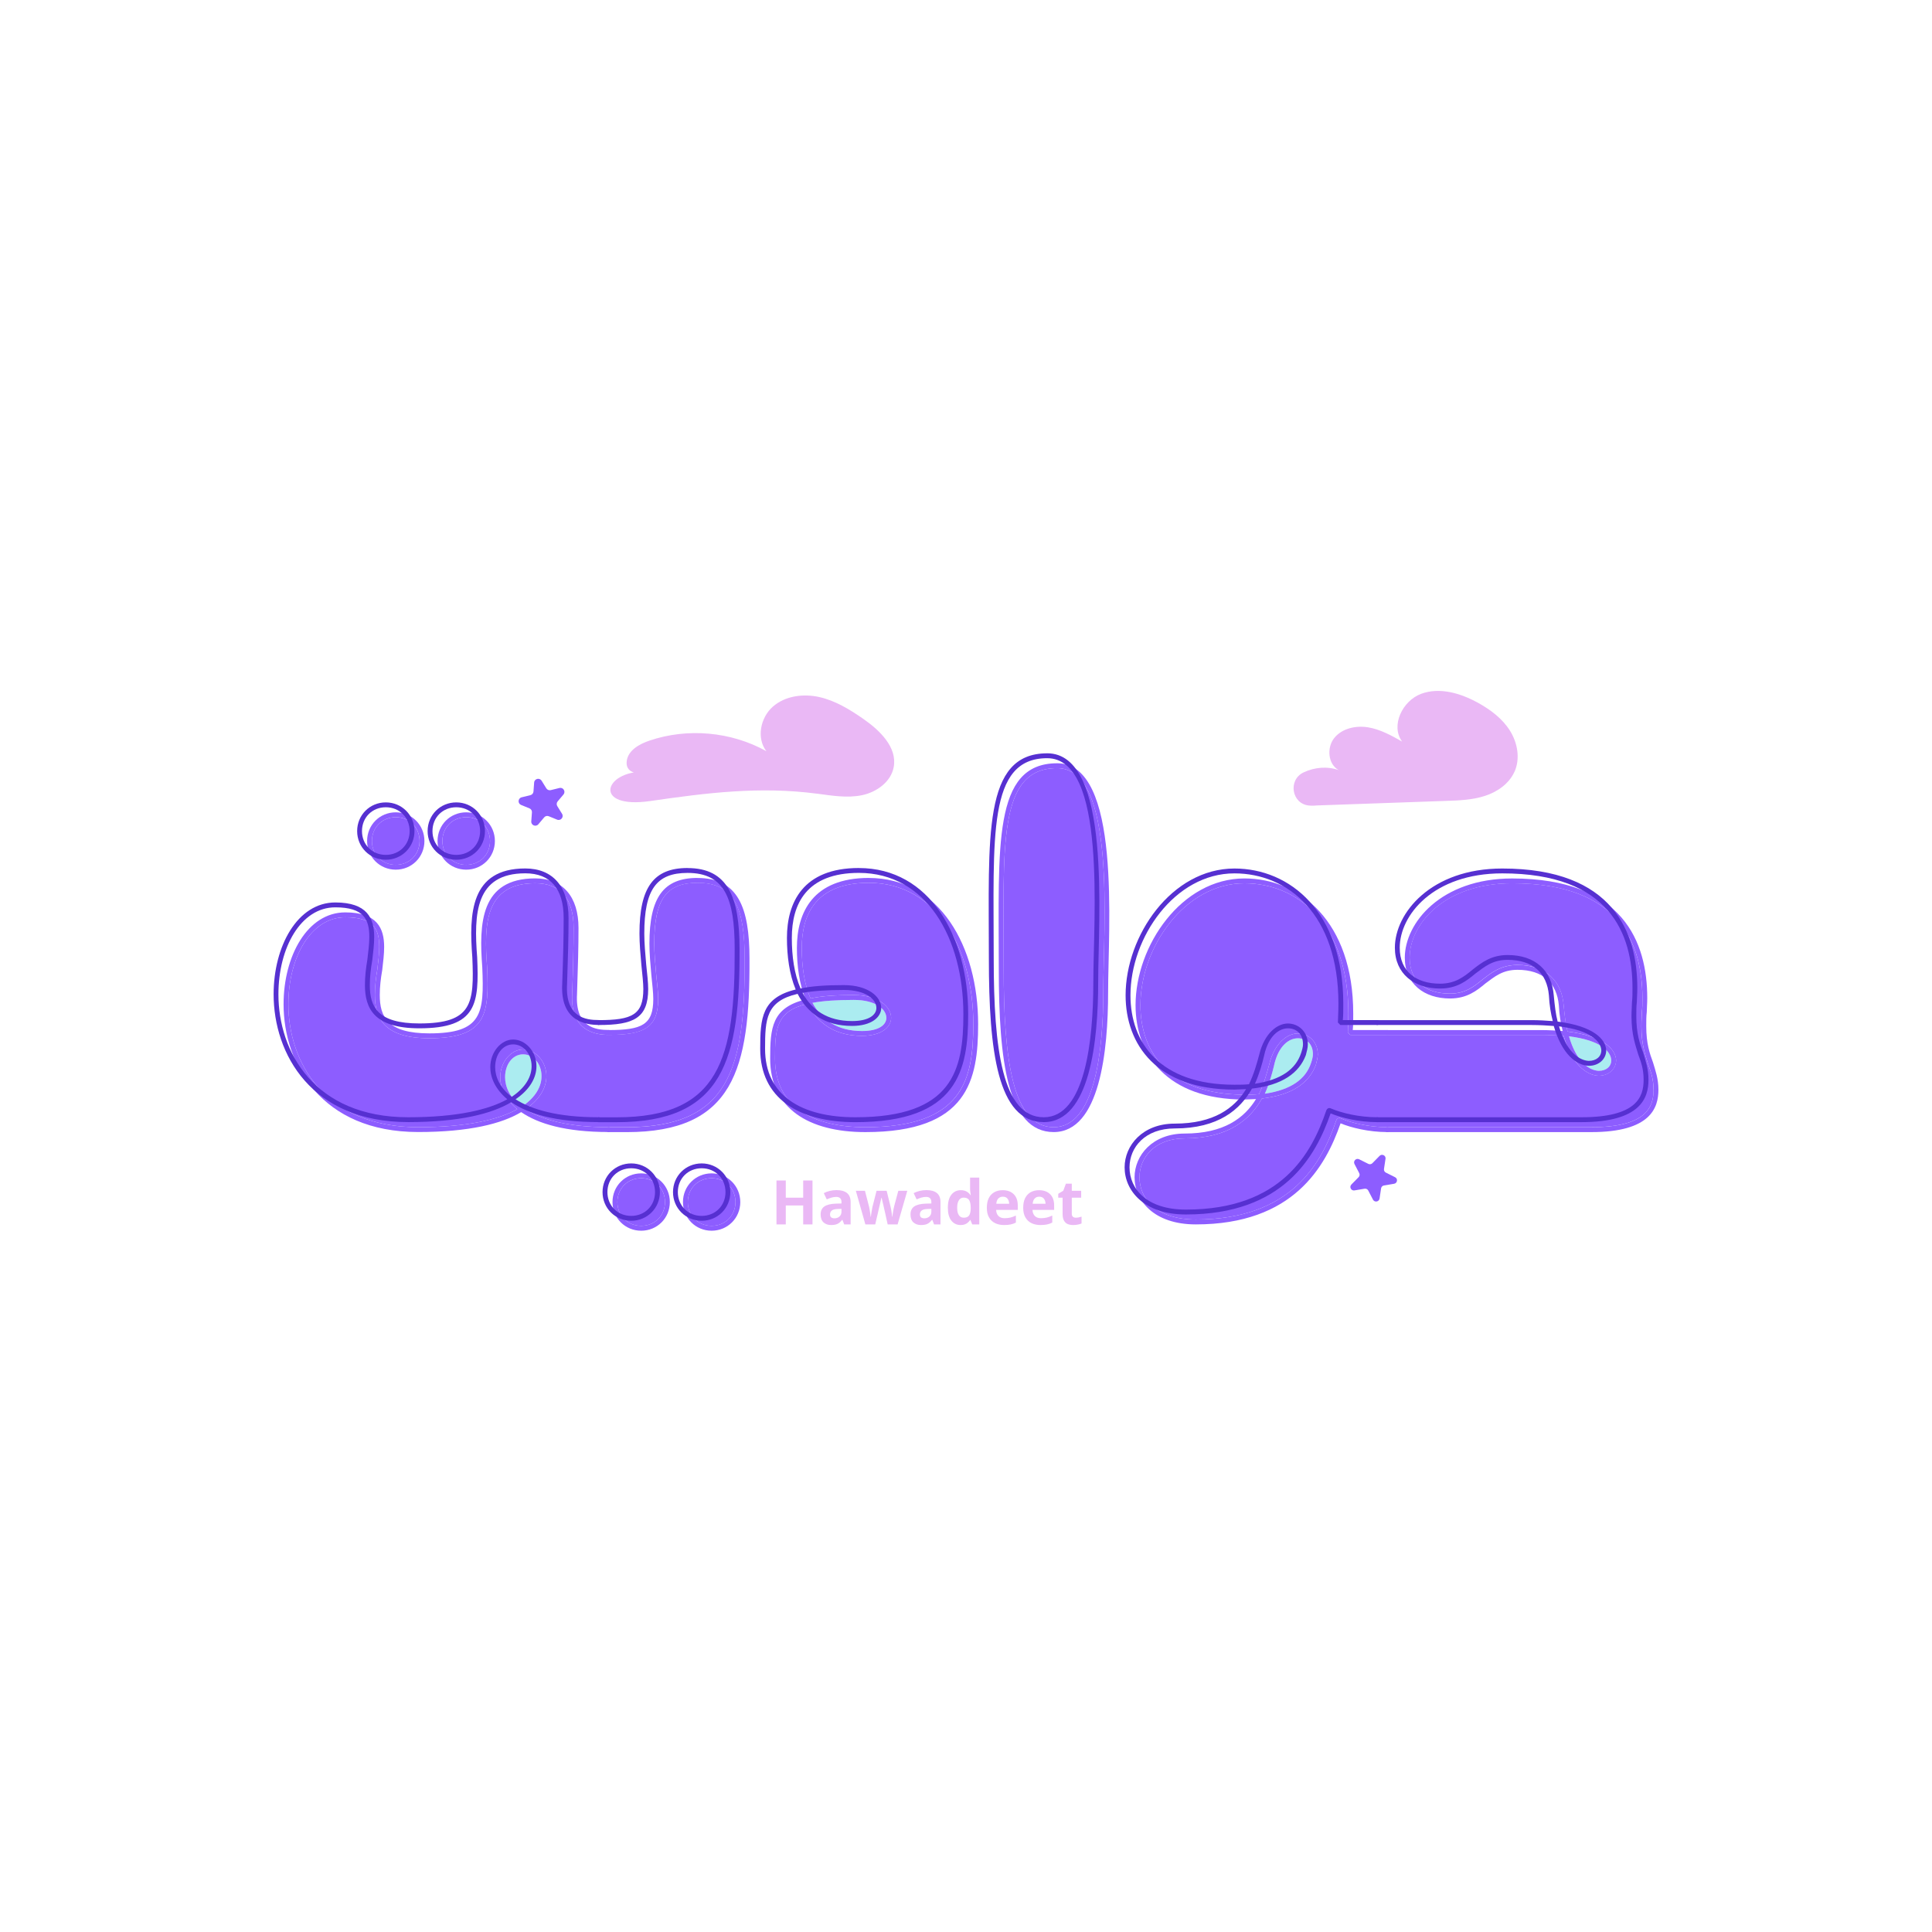
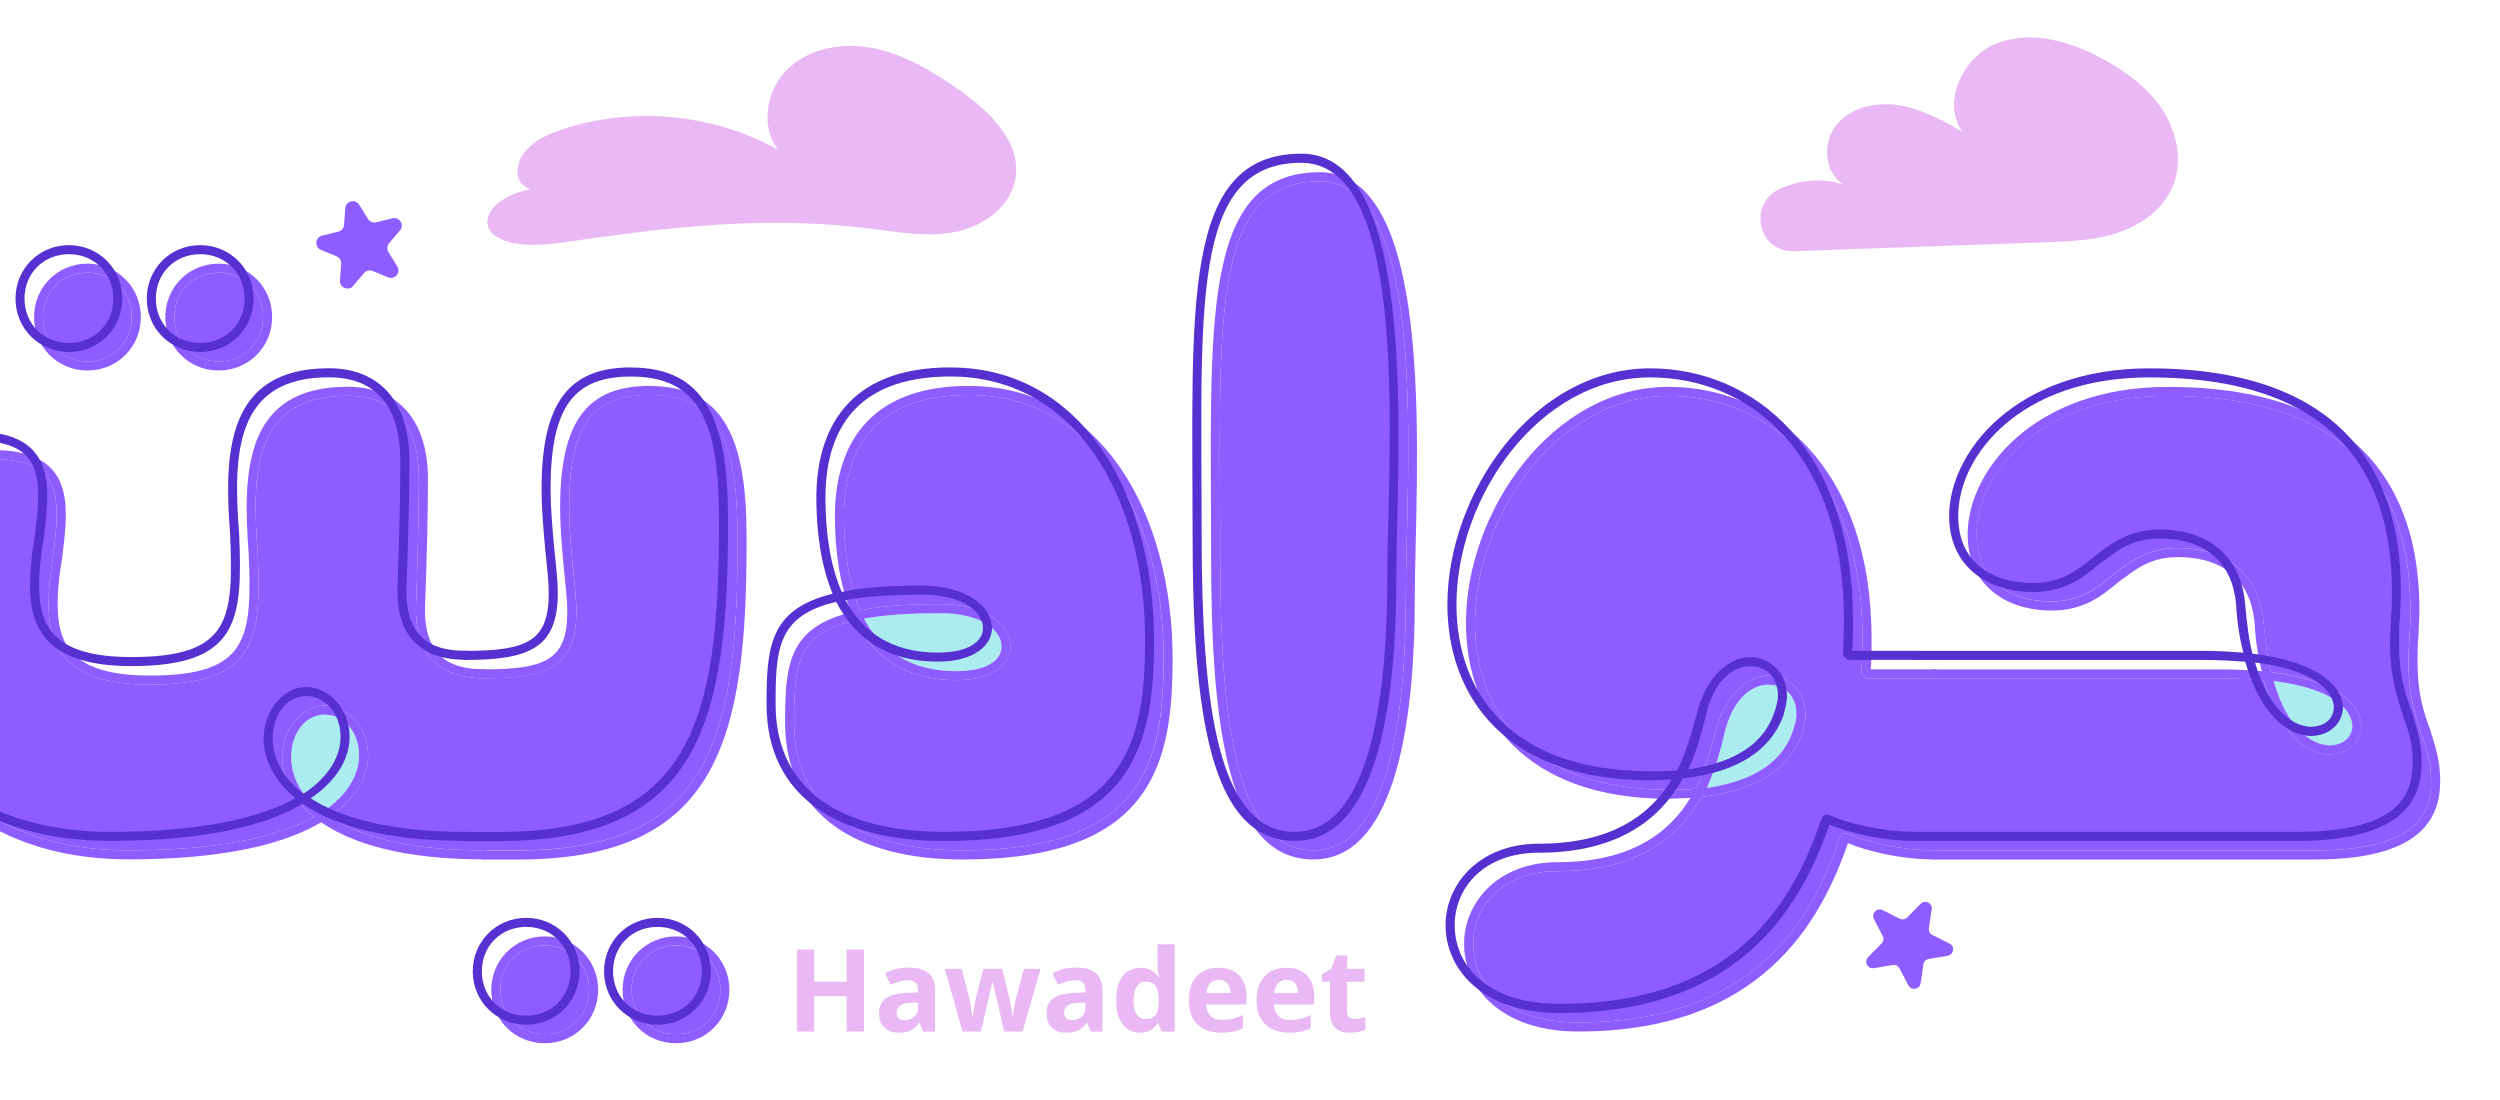
- <svg xmlns="http://www.w3.org/2000/svg" id="Layer_1" data-name="Layer 1" viewBox="0 0 720 720">
+ <svg xmlns="http://www.w3.org/2000/svg" id="Layer_1" data-name="Layer 1" viewBox="130 250 500 220">
  <defs>
    <style>
      .cls-1 {
        font-family: DGBebo-Bold, 'DG Bebo';
        font-size: 22.94px;
        font-weight: 700;
      }

      .cls-1, .cls-2 {
        fill: #eab8f5;
      }

      .cls-3 {
        fill: #8d5dff;
      }

      .cls-4 {
        fill: #5630d1;
      }

      .cls-5 {
        fill: #abecf0;
      }
    </style>
  </defs>
  <g>
    <text class="cls-1" transform="translate(287.31 456.3)">
      <tspan x="0" y="0">Hawadeet</tspan>
    </text>
    <path class="cls-3" d="M156.36,313.43c0,5.07-3.81,8.87-8.88,8.87s-8.88-3.8-8.88-8.87,3.81-8.88,8.88-8.88,8.88,3.8,8.88,8.88Z" />
    <path class="cls-3" d="M173.74,304.55c-5.07,0-8.87,3.8-8.87,8.88s3.8,8.87,8.87,8.87,8.88-3.8,8.88-8.87-3.8-8.88-8.88-8.88Z" />
    <path class="cls-5" d="M194.93,392.91c-3.8,0-6.7,3.62-6.7,8.51,0,3.45,1.63,7.61,6.16,11.04,5.43-3.61,7.42-7.78,7.42-11.4,0-4.71-3.26-8.15-6.88-8.15Z" />
    <path class="cls-3" d="M238.95,439.09c-5.08,0-8.87,3.8-8.87,8.88s3.8,8.87,8.87,8.87,8.87-3.8,8.87-8.87-3.8-8.88-8.87-8.88Z" />
    <path class="cls-3" d="M265.2,439.09c-5.08,0-8.88,3.8-8.88,8.88s3.8,8.87,8.88,8.87,8.88-3.8,8.88-8.87-3.81-8.88-8.88-8.88Z" />
    <path class="cls-3" d="M277.51,357.24c.18,40.92-5.61,62.83-44,62.83h-6.7c-15.4,0-24.99-2.89-30.97-6.7,5.61-3.8,7.79-8.33,7.79-12.31,0-5.61-4.17-9.96-8.7-9.96s-8.5,4.71-8.5,10.32c0,3.81,1.81,8.15,6.34,11.95-6.88,3.81-18.47,6.7-36.95,6.7-34.94,0-48.35-24.44-48.35-45.81,0-17.38,8.34-32.42,21.19-32.42,10.69,0,12.68,4.53,12.68,11.05,0,2.53-.37,5.43-.73,8.5-.54,3.08-.9,6.34-.9,9.42,0,8.69,3.44,16.11,20.28,16.11,21.55,0,22.27-9.23,21.55-26.43-1.27-16.3-.72-31.33,17.93-31.33,9.41,0,14.3,5.8,14.3,16.66,0,6.88-.18,14.31-.54,24.63-.73,13.94,8.87,15.21,13.58,15.21,13.03,0,18.47-2.54,18.47-13.41,0-2.35-.36-5.61-.73-9.05-.36-3.98-.72-8.15-.72-11.59,0-16.48,4.53-22.63,16.12-22.63,13.76,0,17.56,9.41,17.56,28.25Z" />
    <path class="cls-5" d="M318.16,372.63c-6.34,0-11.4.36-15.39,1.08,3.44,6.35,9.24,10.51,18.47,10.51,6.34,0,9.05-2.35,9.05-4.89,0-3.25-3.98-6.7-12.14-6.7Z" />
    <path class="cls-3" d="M362.71,381.69c0,20.64-3.81,38.38-40.21,38.38-20.28,0-33.68-8.14-33.68-25.53,0-11.04.36-17.74,12.13-20.46,3.62,7.06,9.96,11.95,20.29,11.95,7.24,0,10.86-3.26,10.86-6.71,0-4.16-4.88-8.5-13.94-8.5-6.7,0-11.95.36-16.11,1.27-2.35-5.44-3.26-11.95-3.26-18.83,0-12.67,5.43-24.26,24.99-24.26,25.17,0,38.94,24.26,38.94,52.69Z" />
    <path class="cls-3" d="M411.16,369.74c0,21.72-3.08,50.33-18.47,50.33s-18.65-25.35-18.65-59.21c0-45.45-2.36-74.6,19.92-74.6s17.2,59.57,17.2,83.48Z" />
    <path class="cls-5" d="M483.68,386.94c-3.26,0-7.24,2.72-8.88,10.14-.72,3.08-1.81,6.88-3.44,10.51,9.78-1.45,15.21-5.44,17.2-11.41.36-1.08.72-2.35.72-3.26,0-3.98-2.54-5.98-5.61-5.98Z" />
    <path class="cls-5" d="M584.72,386.21c2.72,9.42,7.43,12.67,11.05,12.86,2.89,0,4.71-1.63,4.71-3.98-.19-3.26-3.98-7.42-15.76-8.88Z" />
    <path class="cls-3" d="M616.23,406.13c0,6.34-2.53,13.94-23.18,13.94h-76.05c-6.88,0-13.4-1.62-17.2-3.25-.72-.37-1.45-.19-1.82.72-5.43,15.93-16.66,36.94-52.33,36.94-14.66,0-21-7.78-21-15.75,0-7.43,5.8-14.49,16.84-14.49,16.3,0,24.45-7.06,28.79-14.85,11.23-1.27,17.57-5.79,20.09-12.5.36-1.45.73-2.71.73-3.98,0-4.88-3.62-7.78-7.43-7.78s-8.69,3.44-10.68,11.59c-.91,3.44-1.99,7.24-3.81,11.04-1.81.19-3.44.19-5.43.19-27.89,0-38.75-15.76-38.75-33.32,0-21.55,16.48-45.45,38.75-45.45,19.92,0,38.75,15.21,38.75,48.53,0,3.25-.19,5.79-.19,7.06l.91.91h71.17c3.08,0,5.98.18,8.33.36,3.09,10.68,8.51,14.67,13.04,14.85,3.8,0,6.51-2.54,6.51-5.8-.18-4.17-4.88-9.05-18.1-10.68-.72-2.71-1.09-5.98-1.45-9.78-.72-9.24-6.87-15.03-17.2-15.03-6.15,0-9.77,2.9-13.03,5.43-3.26,2.71-6.52,5.25-12.14,5.25-8.87,0-15.03-4.52-15.03-13.4,0-12.14,12.5-27.71,38.21-27.71,40.21,0,48.53,22.63,48.53,42.74,0,2.18,0,3.62-.19,5.25,0,1.45-.18,2.9-.18,5.25,0,6.88,1.45,10.68,2.53,14.3,1.09,2.9,1.99,5.43,1.99,9.41Z" />
    <g>
      <path class="cls-3" d="M226.81,420.07c-15.4,0-24.99-2.89-30.97-6.7,5.61-3.8,7.79-8.33,7.79-12.31,0-5.61-4.17-9.96-8.7-9.96s-8.5,4.71-8.5,10.32c0,3.81,1.81,8.15,6.34,11.95-6.88,3.81-18.47,6.7-36.95,6.7-34.94,0-48.35-24.44-48.35-45.81,0-17.38,8.34-32.42,21.19-32.42,10.69,0,12.68,4.53,12.68,11.05,0,2.53-.37,5.43-.73,8.5-.54,3.08-.9,6.34-.9,9.42,0,8.69,3.44,16.11,20.28,16.11,21.55,0,22.27-9.23,21.55-26.43-1.27-16.3-.72-31.33,17.93-31.33,9.41,0,14.3,5.8,14.3,16.66,0,6.88-.18,14.31-.54,24.63-.73,13.94,8.87,15.21,13.58,15.21.54,0,.9-.37.9-.91s-.36-.91-.9-.91c-4.72,0-12.5-.91-11.77-13.4.36-10.32.55-17.75.55-24.63,0-11.59-5.8-18.46-16.12-18.46-20.46,0-21,16.83-19.74,33.14.73,17.2,0,24.62-19.73,24.62-15.57,0-18.47-6.16-18.47-14.3,0-3.08.36-6.16.91-9.24.36-3.08.72-5.98.72-8.69,0-6.88-2.54-12.86-14.49-12.86-14.12,0-22.99,16.3-22.99,34.22,0,22.27,14.13,47.63,50.16,47.63,19.02,0,31.15-3.08,38.39-7.42,6.34,4.34,16.48,7.42,32.6,7.42.54,0,.9-.36.9-.91s-.36-.91-.9-.91ZM188.23,401.43c0-4.89,2.9-8.51,6.7-8.51s6.88,3.45,6.88,8.15c0,3.62-1.99,7.79-7.42,11.4-4.53-3.44-6.16-7.6-6.16-11.04ZM147.49,302.73c-5.98,0-10.68,4.71-10.68,10.69s4.71,10.68,10.68,10.68,10.68-4.71,10.68-10.68-4.71-10.69-10.68-10.69ZM147.49,322.29c-5.07,0-8.88-3.8-8.88-8.87s3.81-8.88,8.88-8.88,8.88,3.8,8.88,8.88-3.81,8.87-8.88,8.87ZM173.74,302.73c-5.98,0-10.68,4.71-10.68,10.69s4.71,10.68,10.68,10.68,10.69-4.71,10.69-10.68-4.72-10.69-10.69-10.69ZM173.74,322.29c-5.07,0-8.87-3.8-8.87-8.87s3.8-8.88,8.87-8.88,8.88,3.8,8.88,8.88-3.8,8.87-8.88,8.87Z" />
      <path class="cls-3" d="M265.2,437.28c-5.98,0-10.68,4.72-10.68,10.69s4.71,10.68,10.68,10.68,10.68-4.71,10.68-10.68-4.71-10.69-10.68-10.69ZM265.2,456.83c-5.08,0-8.88-3.8-8.88-8.87s3.8-8.88,8.88-8.88,8.88,3.8,8.88,8.88-3.81,8.87-8.88,8.87ZM238.95,437.28c-5.98,0-10.69,4.72-10.69,10.69s4.71,10.68,10.69,10.68,10.68-4.71,10.68-10.68-4.71-10.69-10.68-10.69ZM238.95,456.83c-5.08,0-8.87-3.8-8.87-8.87s3.8-8.88,8.87-8.88,8.87,3.8,8.87,8.88-3.8,8.87-8.87,8.87ZM259.95,327.18c-12.67,0-17.93,7.24-17.93,24.45,0,3.62.36,7.78.72,11.77.36,3.45.72,6.71.72,8.88,0,9.6-4.16,11.59-16.66,11.59-.55,0-.91.36-.91.91s.36.91.91.91c13.03,0,18.47-2.54,18.47-13.41,0-2.35-.36-5.61-.73-9.05-.36-3.98-.72-8.15-.72-11.59,0-16.48,4.53-22.63,16.12-22.63,13.76,0,17.56,9.41,17.56,28.25.18,40.92-5.61,62.83-44,62.83h-6.7c-.55,0-.91.37-.91.91s.36.91.91.91h6.7c39.84,0,46-23.36,45.81-64.65,0-19.2-4.35-30.06-19.37-30.06Z" />
      <path class="cls-3" d="M323.78,327.18c-20.83,0-26.8,12.86-26.8,26.08,0,6.7.91,13.58,3.26,19.2-12.67,3.08-13.22,10.68-13.22,22.09,0,18.47,14.3,27.35,35.49,27.35,38.21,0,42.01-19.38,42.01-40.2,0-28.98-14.3-54.51-40.74-54.51ZM322.51,420.07c-20.28,0-33.68-8.14-33.68-25.53,0-11.04.36-17.74,12.13-20.46,3.62,7.06,9.96,11.95,20.29,11.95,7.24,0,10.86-3.26,10.86-6.71,0-4.16-4.88-8.5-13.94-8.5-6.7,0-11.95.36-16.11,1.27-2.35-5.44-3.26-11.95-3.26-18.83,0-12.67,5.43-24.26,24.99-24.26,25.17,0,38.94,24.26,38.94,52.69,0,20.64-3.81,38.38-40.21,38.38ZM302.78,373.72c3.98-.72,9.05-1.08,15.39-1.08,8.15,0,12.14,3.45,12.14,6.7,0,2.54-2.71,4.89-9.05,4.89-9.24,0-15.04-4.16-18.47-10.51Z" />
      <path class="cls-3" d="M393.95,284.45c-24.09,0-21.73,30.97-21.73,76.42,0,34.58,3.26,61.02,20.46,61.02s20.28-30.24,20.28-52.15c0-23.91,5.07-85.3-19.01-85.3ZM411.16,369.74c0,21.72-3.08,50.33-18.47,50.33s-18.65-25.35-18.65-59.21c0-45.45-2.36-74.6,19.92-74.6s17.2,59.57,17.2,83.48Z" />
      <path class="cls-3" d="M517,420.07c-6.88,0-13.4-1.62-17.2-3.25-.72-.37-1.45-.19-1.82.72-5.43,15.93-16.66,36.94-52.33,36.94-14.66,0-21-7.78-21-15.75,0-7.43,5.8-14.49,16.84-14.49,16.3,0,24.45-7.06,28.79-14.85,11.23-1.27,17.57-5.79,20.09-12.5.36-1.45.73-2.71.73-3.98,0-4.88-3.62-7.78-7.43-7.78s-8.69,3.44-10.68,11.59c-.91,3.44-1.99,7.24-3.81,11.04-1.81.19-3.44.19-5.43.19-27.89,0-38.75-15.76-38.75-33.32,0-21.55,16.48-45.45,38.75-45.45,19.92,0,38.75,15.21,38.75,48.53,0,3.25-.19,5.79-.19,7.06l.91.91h13.77c.54,0,.9-.37.9-.91s-.36-.91-.9-.91h-12.86c.18-1.45.18-3.44.18-6.15,0-34.23-19.92-50.34-40.56-50.34-23.36,0-40.56,24.99-40.56,47.26,0,18.29,11.59,35.13,40.56,35.13l4.34-.18c-4.34,7.06-11.95,12.86-26.62,12.86-11.95,0-18.65,8.14-18.65,16.3,0,8.69,7.24,17.56,22.81,17.56,36.4,0,48.35-21.55,53.96-37.67,3.98,1.63,10.51,3.26,17.39,3.26.54,0,.9-.36.9-.91s-.36-.91-.9-.91ZM474.8,397.08c1.63-7.42,5.61-10.14,8.88-10.14,3.08,0,5.61,1.99,5.61,5.98,0,.91-.36,2.18-.72,3.26-1.99,5.98-7.42,9.96-17.2,11.41,1.63-3.62,2.71-7.43,3.44-10.51Z" />
      <path class="cls-3" d="M616.05,396c-1.27-3.45-2.54-7.07-2.54-13.58,0-2.18,0-3.62.19-5.25,0-1.45.18-2.9.18-5.25,0-20.64-8.87-44.54-50.34-44.54-26.62,0-40.01,16.66-40.01,29.52,0,9.77,7.24,15.21,16.83,15.21,6.35,0,9.97-2.9,13.22-5.61,3.45-2.54,6.34-5.08,11.95-5.08,9.42,0,14.67,4.89,15.4,13.22.18,3.62.72,6.88,1.45,9.6-2.35-.18-5.07-.36-7.97-.36h-57.4c-.55,0-.91.36-.91.91s.36.91.91.91h57.4c3.08,0,5.98.18,8.33.36,3.09,10.68,8.51,14.67,13.04,14.85,3.8,0,6.51-2.54,6.51-5.8-.18-4.17-4.88-9.05-18.1-10.68-.72-2.71-1.09-5.98-1.45-9.78-.72-9.24-6.87-15.03-17.2-15.03-6.15,0-9.77,2.9-13.03,5.43-3.26,2.71-6.52,5.25-12.14,5.25-8.87,0-15.03-4.52-15.03-13.4,0-12.14,12.5-27.71,38.21-27.71,40.21,0,48.53,22.63,48.53,42.74,0,2.18,0,3.62-.19,5.25,0,1.45-.18,2.9-.18,5.25,0,6.88,1.45,10.68,2.53,14.3,1.09,2.9,1.99,5.43,1.99,9.41,0,6.34-2.53,13.94-23.18,13.94h-76.05c-.55,0-.91.37-.91.91s.36.91.91.91h76.05c22.1,0,24.99-9.05,24.99-15.76,0-4.16-1.08-7.06-1.99-10.14ZM600.48,395.09c0,2.35-1.82,3.98-4.71,3.98-3.62-.19-8.33-3.44-11.05-12.86,11.77,1.45,15.57,5.61,15.76,8.88Z" />
    </g>
    <path class="cls-2" d="M304.46,295.77c5.56.73,11.23,1.71,16.72.59,5.49-1.13,10.86-4.97,11.88-10.48,1.37-7.39-5.18-13.7-11.36-17.99-5.04-3.5-10.4-6.78-16.38-8.12s-12.76-.45-17.35,3.62c-4.59,4.07-6.12,11.69-2.37,16.55-13.13-7.3-29.38-8.76-43.6-3.92-3.73,1.27-7.79,3.53-8.41,7.42-.75,4.66,4.26,5.33,6.74,4.12-15.41-.26-19.54,14.09,2.03,10.96,21.02-3.05,40.75-5.54,62.1-2.74Z" />
    <path class="cls-2" d="M564.39,287.62c-2,4.46-6.37,7.49-11.01,8.99-4.64,1.51-9.6,1.7-14.48,1.86-16.07.56-32.16,1.13-48.23,1.7-.73.08-1.47.11-2.2.07-.17,0-.34-.02-.51-.04-.04,0-.08,0-.11,0-6.49-.59-7.95-9.54-2.06-12.34,4.08-1.94,8.89-2.38,13.15-.84-4.07-2.17-4.58-8.4-1.7-11.99,2.89-3.59,8.03-4.72,12.58-3.98,4.55.74,8.67,3.04,12.69,5.3-4.34-5.97.16-15.17,7.07-17.77,6.9-2.58,14.71-.25,21.17,3.3,4.69,2.58,9.13,5.9,11.97,10.43,2.84,4.53,3.88,10.44,1.69,15.31Z" />
    <g>
      <path class="cls-4" d="M223.1,416.37c-15.4,0-24.99-2.89-30.97-6.7,5.61-3.8,7.79-8.33,7.79-12.31,0-5.61-4.17-9.96-8.7-9.96s-8.5,4.71-8.5,10.32c0,3.81,1.81,8.15,6.34,11.95-6.88,3.81-18.47,6.7-36.95,6.7-34.94,0-48.35-24.44-48.35-45.81,0-17.38,8.34-32.42,21.19-32.42,10.69,0,12.68,4.53,12.68,11.05,0,2.53-.37,5.43-.73,8.5-.54,3.08-.9,6.34-.9,9.42,0,8.69,3.44,16.11,20.28,16.11,21.55,0,22.27-9.23,21.55-26.43-1.27-16.3-.72-31.33,17.93-31.33,9.41,0,14.3,5.8,14.3,16.66,0,6.88-.18,14.31-.54,24.63-.73,13.94,8.87,15.21,13.58,15.21.54,0,.9-.37.9-.91s-.36-.91-.9-.91c-4.72,0-12.5-.91-11.77-13.4.36-10.32.55-17.75.55-24.63,0-11.59-5.8-18.46-16.12-18.46-20.46,0-21,16.83-19.74,33.14.73,17.2,0,24.62-19.73,24.62-15.57,0-18.47-6.16-18.47-14.3,0-3.08.36-6.16.91-9.24.36-3.08.72-5.98.72-8.69,0-6.88-2.54-12.86-14.49-12.86-14.12,0-22.99,16.3-22.99,34.22,0,22.27,14.13,47.63,50.16,47.63,19.02,0,31.15-3.08,38.39-7.42,6.34,4.34,16.48,7.42,32.6,7.42.54,0,.9-.36.9-.91s-.36-.91-.9-.91ZM184.53,397.72c0-4.89,2.9-8.51,6.7-8.51s6.88,3.45,6.88,8.15c0,3.62-1.99,7.79-7.42,11.4-4.53-3.44-6.16-7.6-6.16-11.04ZM143.78,299.03c-5.98,0-10.68,4.71-10.68,10.69s4.71,10.68,10.68,10.68,10.68-4.71,10.68-10.68-4.71-10.69-10.68-10.69ZM143.78,318.59c-5.07,0-8.88-3.8-8.88-8.87s3.81-8.88,8.88-8.88,8.88,3.8,8.88,8.88-3.81,8.87-8.88,8.87ZM170.04,299.03c-5.98,0-10.68,4.71-10.68,10.69s4.71,10.68,10.68,10.68,10.69-4.71,10.69-10.68-4.72-10.69-10.69-10.69ZM170.04,318.59c-5.07,0-8.87-3.8-8.87-8.87s3.8-8.88,8.87-8.88,8.88,3.8,8.88,8.88-3.8,8.87-8.88,8.87Z" />
      <path class="cls-4" d="M261.49,433.57c-5.98,0-10.68,4.72-10.68,10.69s4.71,10.68,10.68,10.68,10.68-4.71,10.68-10.68-4.71-10.69-10.68-10.69ZM261.49,453.13c-5.08,0-8.88-3.8-8.88-8.87s3.8-8.88,8.88-8.88,8.88,3.8,8.88,8.88-3.81,8.87-8.88,8.87ZM235.24,433.57c-5.98,0-10.69,4.72-10.69,10.69s4.71,10.68,10.69,10.68,10.68-4.71,10.68-10.68-4.71-10.69-10.68-10.69ZM235.24,453.13c-5.08,0-8.87-3.8-8.87-8.87s3.8-8.88,8.87-8.88,8.87,3.8,8.87,8.88-3.8,8.87-8.87,8.87ZM256.24,323.48c-12.67,0-17.93,7.24-17.93,24.45,0,3.62.36,7.78.72,11.77.36,3.45.72,6.71.72,8.88,0,9.6-4.16,11.59-16.66,11.59-.55,0-.91.36-.91.91s.36.91.91.91c13.03,0,18.47-2.54,18.47-13.41,0-2.35-.36-5.61-.73-9.05-.36-3.98-.72-8.15-.72-11.59,0-16.48,4.53-22.63,16.12-22.63,13.76,0,17.56,9.41,17.56,28.25.18,40.92-5.61,62.83-44,62.83h-6.7c-.55,0-.91.37-.91.91s.36.91.91.91h6.7c39.84,0,46-23.36,45.81-64.65,0-19.2-4.35-30.06-19.37-30.06Z" />
      <path class="cls-4" d="M320.07,323.48c-20.83,0-26.8,12.86-26.8,26.08,0,6.7.91,13.58,3.26,19.2-12.67,3.08-13.22,10.68-13.22,22.09,0,18.47,14.3,27.35,35.49,27.35,38.21,0,42.01-19.38,42.01-40.2,0-28.98-14.3-54.51-40.74-54.51ZM318.8,416.37c-20.28,0-33.68-8.14-33.68-25.53,0-11.04.36-17.74,12.13-20.46,3.62,7.06,9.96,11.95,20.29,11.95,7.24,0,10.86-3.26,10.86-6.71,0-4.16-4.88-8.5-13.94-8.5-6.7,0-11.95.36-16.11,1.27-2.35-5.44-3.26-11.95-3.26-18.83,0-12.67,5.43-24.26,24.99-24.26,25.17,0,38.94,24.26,38.94,52.69,0,20.64-3.81,38.38-40.21,38.38ZM299.07,370.01c3.98-.72,9.05-1.08,15.39-1.08,8.15,0,12.14,3.45,12.14,6.7,0,2.54-2.71,4.89-9.05,4.89-9.24,0-15.04-4.16-18.47-10.51Z" />
      <path class="cls-4" d="M390.25,280.74c-24.09,0-21.73,30.97-21.73,76.42,0,34.58,3.26,61.02,20.46,61.02s20.28-30.24,20.28-52.15c0-23.91,5.07-85.3-19.01-85.3ZM407.45,366.04c0,21.72-3.08,50.33-18.47,50.33s-18.65-25.35-18.65-59.21c0-45.45-2.36-74.6,19.92-74.6s17.2,59.57,17.2,83.48Z" />
      <path class="cls-4" d="M513.29,416.37c-6.88,0-13.4-1.62-17.2-3.25-.72-.37-1.45-.19-1.82.72-5.43,15.93-16.66,36.94-52.33,36.94-14.66,0-21-7.78-21-15.75,0-7.43,5.8-14.49,16.84-14.49,16.3,0,24.45-7.06,28.79-14.85,11.23-1.27,17.57-5.79,20.09-12.5.36-1.45.73-2.71.73-3.98,0-4.88-3.62-7.78-7.43-7.78s-8.69,3.44-10.68,11.59c-.91,3.44-1.99,7.24-3.81,11.04-1.81.19-3.44.19-5.43.19-27.89,0-38.75-15.76-38.75-33.32,0-21.55,16.48-45.45,38.75-45.45,19.92,0,38.75,15.21,38.75,48.53,0,3.25-.19,5.79-.19,7.06l.91.91h13.77c.54,0,.9-.37.9-.91s-.36-.91-.9-.91h-12.86c.18-1.45.18-3.44.18-6.15,0-34.23-19.92-50.34-40.56-50.34-23.36,0-40.56,24.99-40.56,47.26,0,18.29,11.59,35.13,40.56,35.13l4.34-.18c-4.34,7.06-11.95,12.86-26.62,12.86-11.95,0-18.65,8.14-18.65,16.3,0,8.69,7.24,17.56,22.81,17.56,36.4,0,48.35-21.55,53.96-37.67,3.98,1.63,10.51,3.26,17.39,3.26.54,0,.9-.36.9-.91s-.36-.91-.9-.91ZM471.1,393.37c1.63-7.42,5.61-10.14,8.88-10.14,3.08,0,5.61,1.99,5.61,5.98,0,.91-.36,2.18-.72,3.26-1.99,5.98-7.42,9.96-17.2,11.41,1.63-3.62,2.71-7.43,3.44-10.51Z" />
      <path class="cls-4" d="M612.35,392.29c-1.27-3.45-2.54-7.07-2.54-13.58,0-2.18,0-3.62.19-5.25,0-1.45.18-2.9.18-5.25,0-20.64-8.87-44.54-50.34-44.54-26.62,0-40.01,16.66-40.01,29.52,0,9.77,7.24,15.21,16.83,15.21,6.35,0,9.97-2.9,13.22-5.61,3.45-2.54,6.34-5.08,11.95-5.08,9.42,0,14.67,4.89,15.4,13.22.18,3.62.72,6.88,1.45,9.6-2.35-.18-5.07-.36-7.97-.36h-57.4c-.55,0-.91.36-.91.91s.36.91.91.91h57.4c3.08,0,5.98.18,8.33.36,3.09,10.68,8.51,14.67,13.04,14.85,3.8,0,6.51-2.54,6.51-5.8-.18-4.17-4.88-9.05-18.1-10.68-.72-2.71-1.09-5.98-1.45-9.78-.72-9.24-6.87-15.03-17.2-15.03-6.15,0-9.77,2.9-13.03,5.43-3.26,2.71-6.52,5.25-12.14,5.25-8.87,0-15.03-4.52-15.03-13.4,0-12.14,12.5-27.71,38.21-27.71,40.21,0,48.53,22.63,48.53,42.74,0,2.18,0,3.62-.19,5.25,0,1.45-.18,2.9-.18,5.25,0,6.88,1.45,10.68,2.53,14.3,1.09,2.9,1.99,5.43,1.99,9.41,0,6.34-2.53,13.94-23.18,13.94h-76.05c-.55,0-.91.37-.91.91s.36.91.91.91h76.05c22.1,0,24.99-9.05,24.99-15.76,0-4.16-1.08-7.06-1.99-10.14ZM596.77,391.38c0,2.35-1.82,3.98-4.71,3.98-3.62-.19-8.33-3.44-11.05-12.86,11.77,1.45,15.57,5.61,15.76,8.88Z" />
    </g>
  </g>
  <path class="cls-3" d="M516.34,431.86l-.57,3.78c-.08.56.2,1.11.71,1.36l3.42,1.71c1.13.56.88,2.24-.37,2.45l-3.77.63c-.56.09-.99.53-1.07,1.09l-.57,3.78c-.19,1.25-1.86,1.53-2.45.41l-1.76-3.39c-.26-.5-.81-.78-1.37-.68l-3.77.63c-1.25.21-2.03-1.3-1.14-2.2l2.68-2.73c.4-.4.49-1.01.23-1.51l-1.76-3.39c-.58-1.12.61-2.33,1.74-1.77l3.42,1.71c.5.25,1.12.15,1.51-.25l2.68-2.73c.89-.9,2.4-.14,2.22,1.11Z" />
  <path class="cls-3" d="M201.83,290.93l1.77,2.86c.34.55,1,.82,1.63.67l3.26-.8c1.41-.35,2.44,1.32,1.5,2.43l-2.17,2.57c-.42.5-.47,1.21-.13,1.76l1.77,2.86c.77,1.24-.5,2.73-1.84,2.18l-3.11-1.27c-.6-.25-1.29-.08-1.71.42l-2.17,2.57c-.94,1.11-2.75.37-2.64-1.08l.25-3.35c.05-.65-.33-1.25-.93-1.5l-3.11-1.27c-1.35-.55-1.2-2.5.21-2.85l3.26-.8c.63-.16,1.09-.7,1.14-1.35l.25-3.35c.11-1.45,2.01-1.92,2.77-.68Z" />
</svg>
